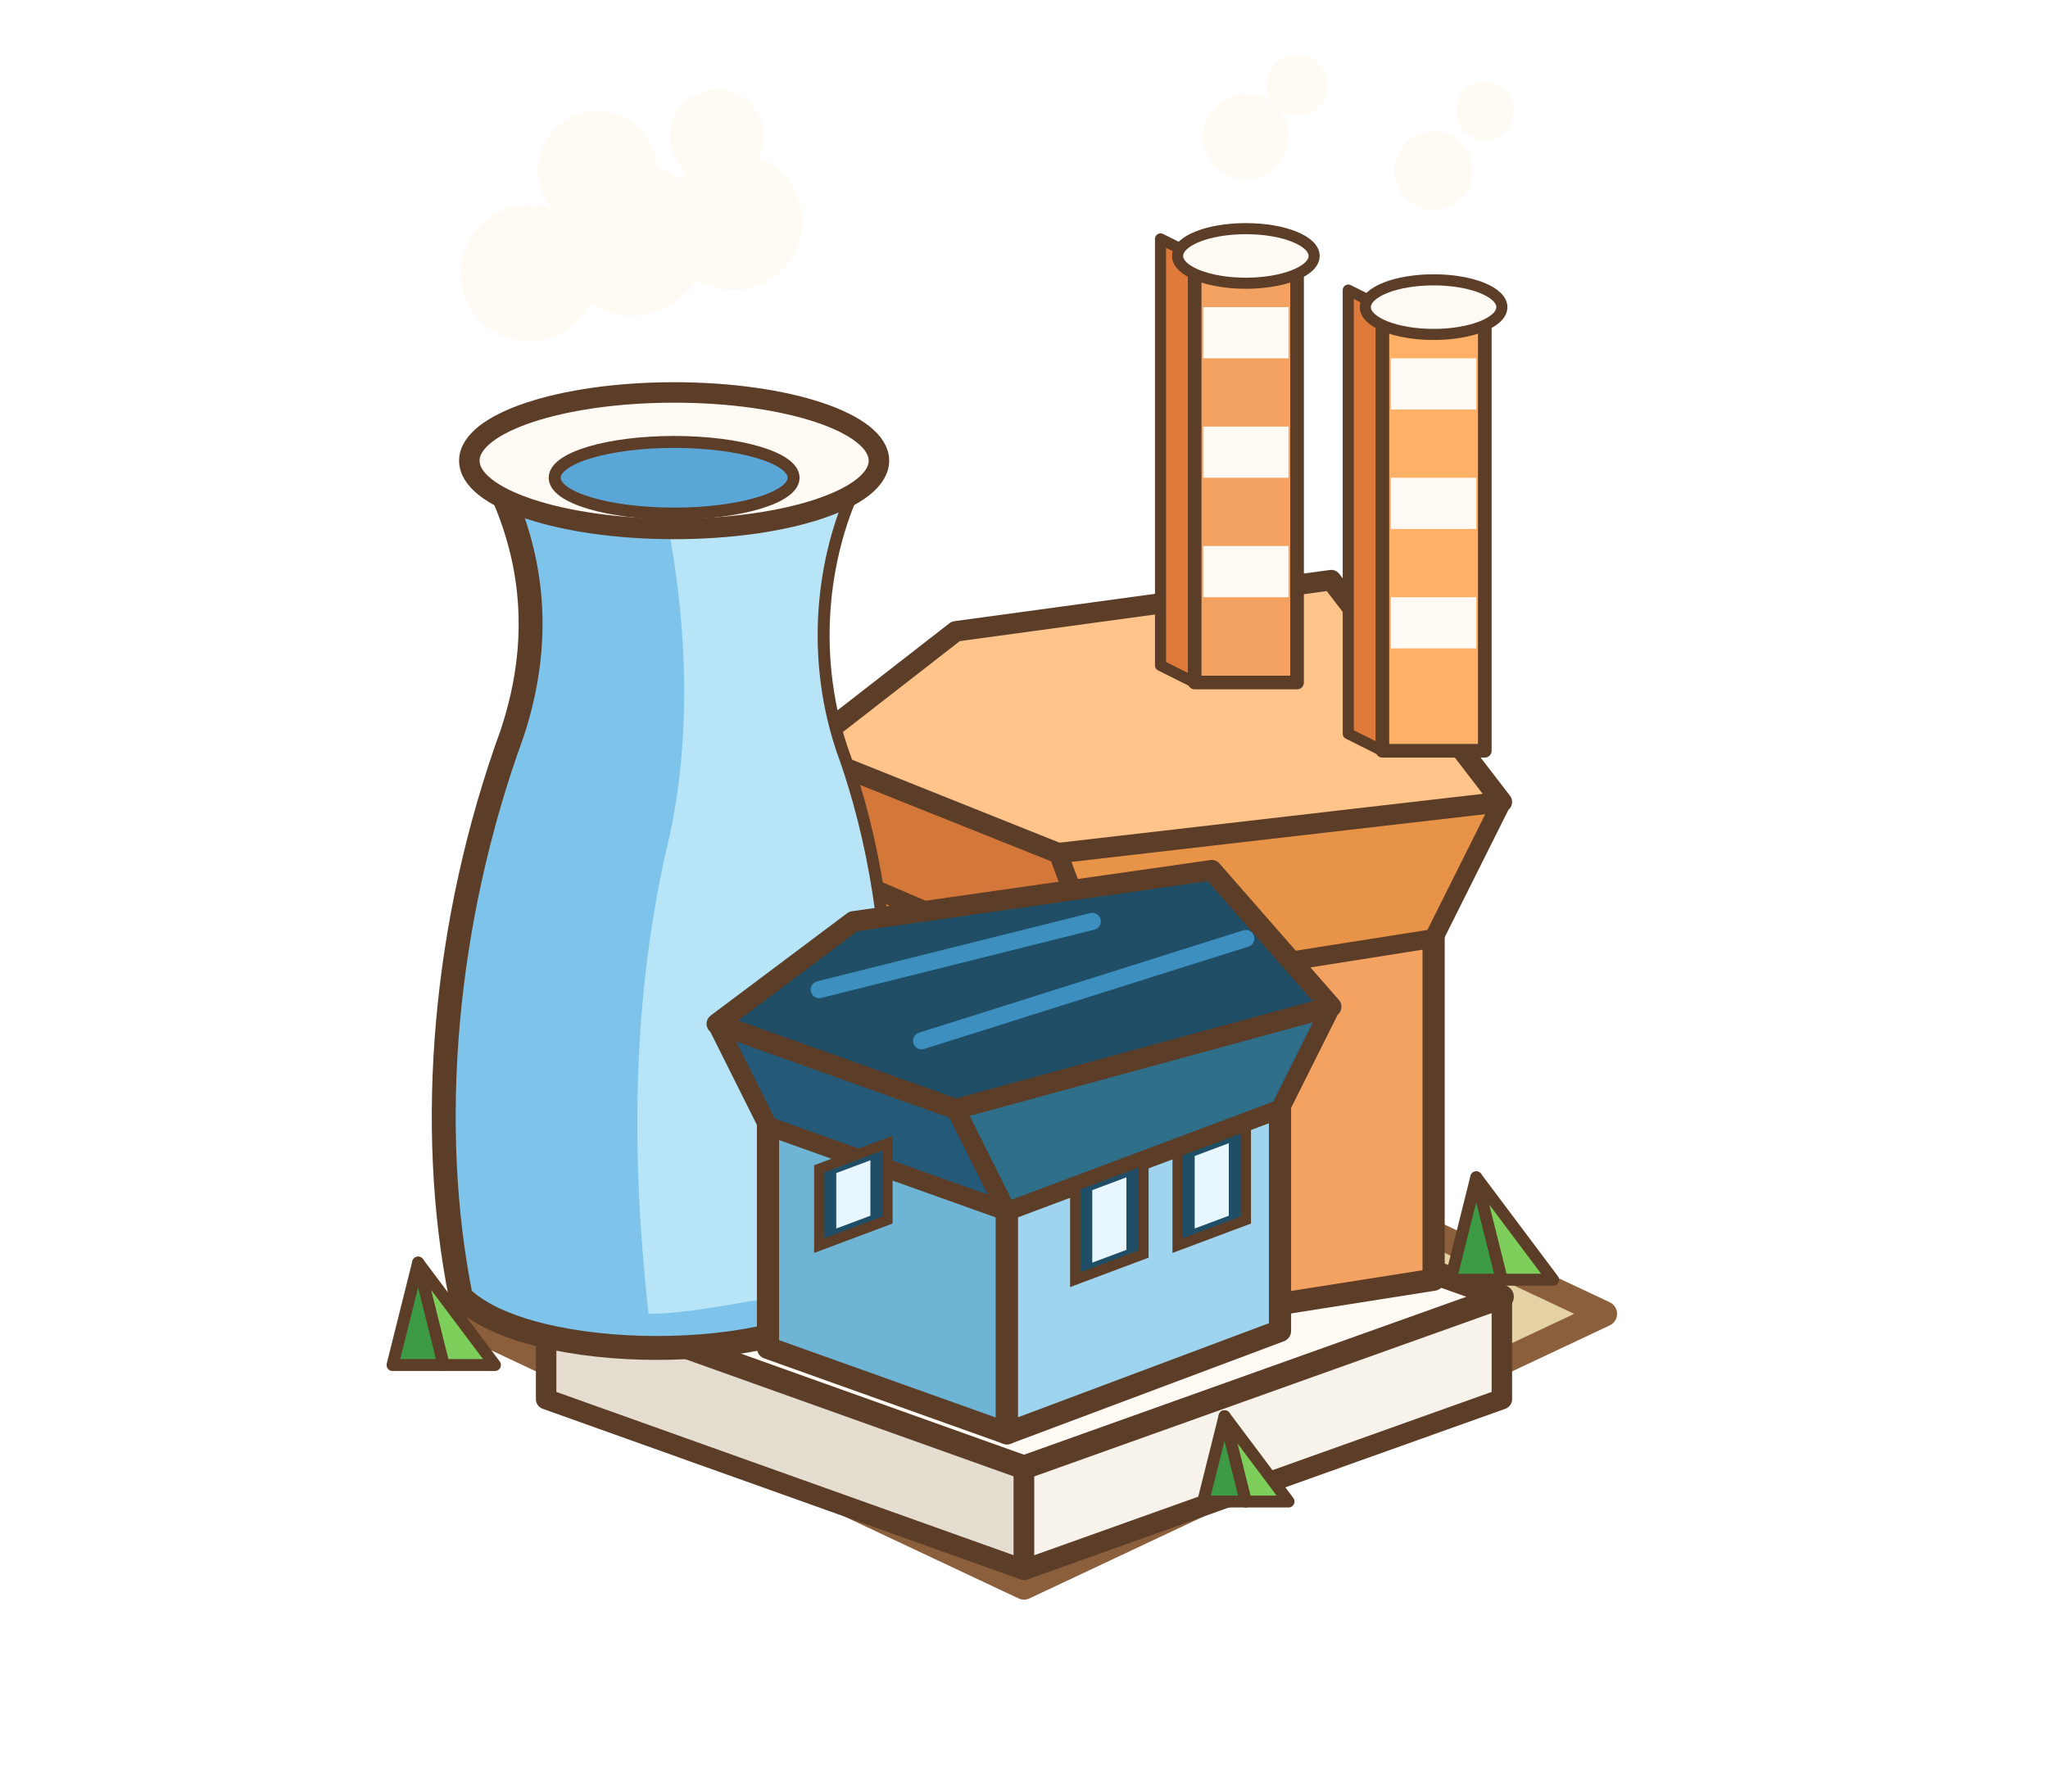
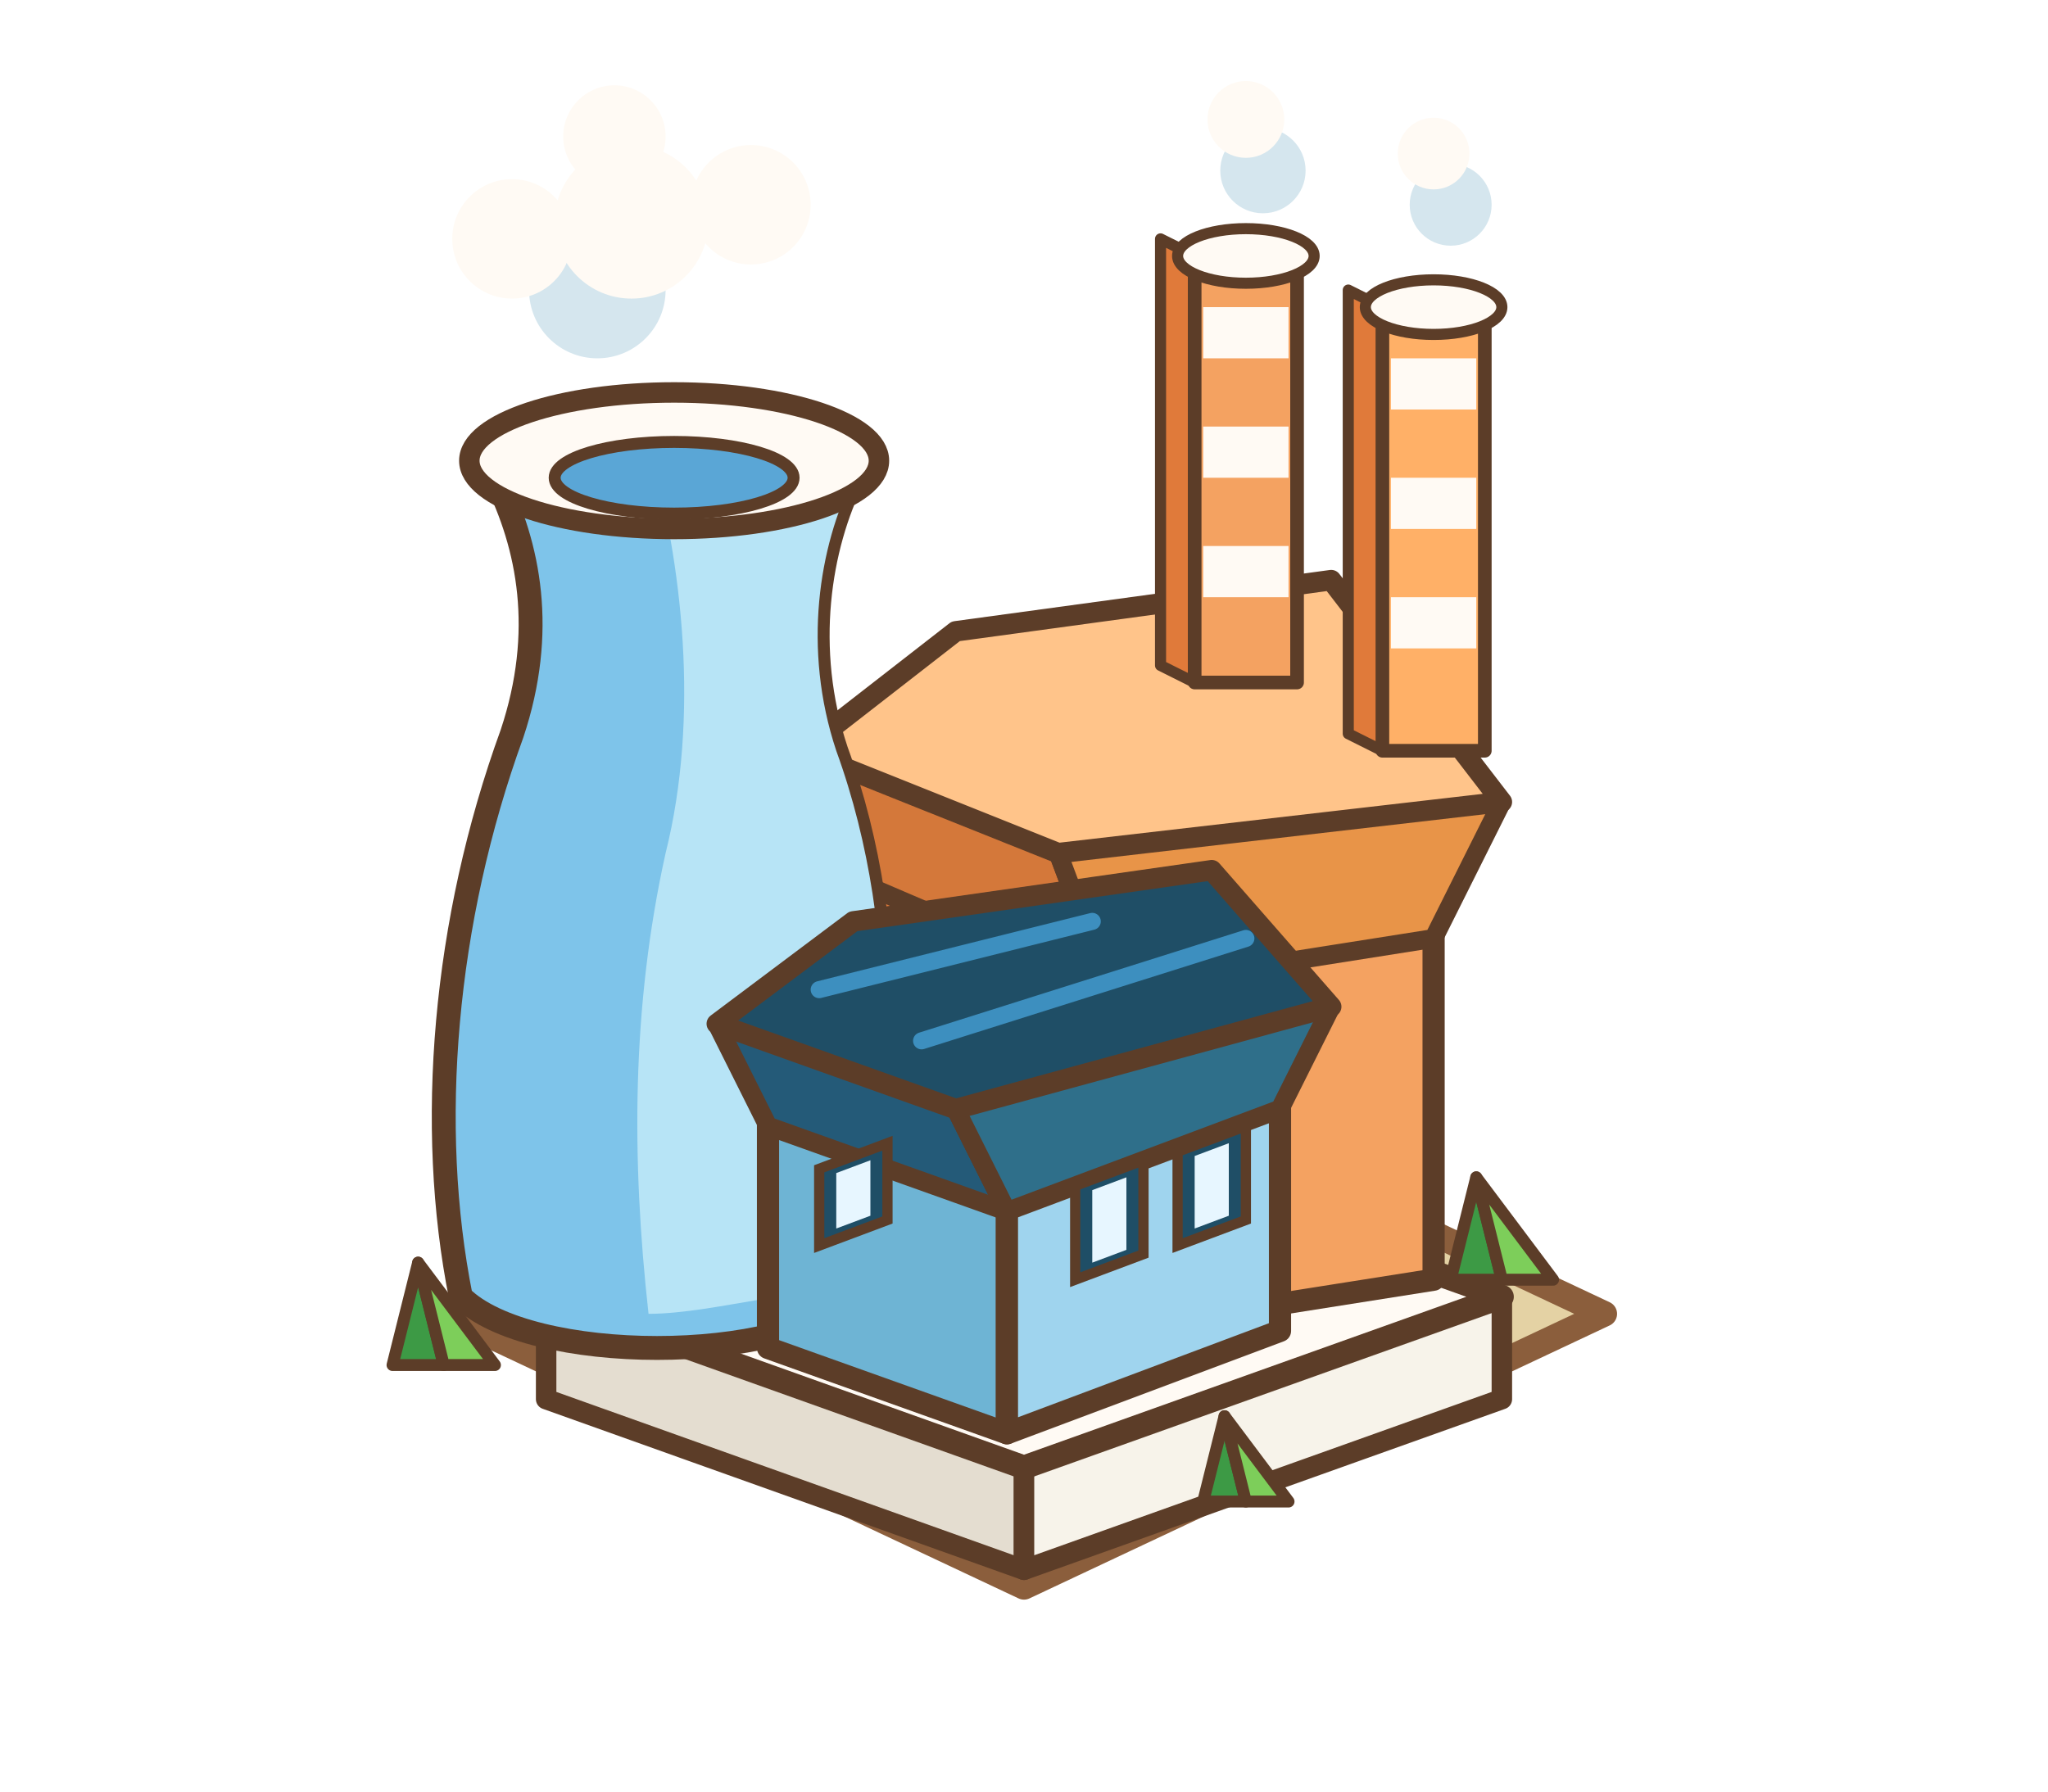
<svg xmlns="http://www.w3.org/2000/svg" viewBox="0 0 240 210" fill="none">
  <style>
    svg, svg * { pointer-events: none; }
    .steam, .smoke { transform-box: fill-box; transform-origin: center; animation: puff 3.6s ease-in-out infinite; }
    .steam.d2, .smoke.d2 { animation-delay: .7s; }
    .steam.d3 { animation-delay: 1.4s; }
    .smoke.d3 { animation-delay: 1.5s; }
    @keyframes puff {
-       0% { transform: translate(0px, 2px); opacity: .7; }
-       45% { transform: translate(2px, -3px); opacity: 1; }
-       100% { transform: translate(4px, -8px); opacity: .45; }
+       0% { transform: translate(0px, 2px); opacity: .75; }
+       50% { transform: translate(3px, -4px); opacity: 1; }
+       100% { transform: translate(6px, -10px); opacity: .5; }
    }
  </style>
  <polygon points="120,186 188,154 120,122 52,154" fill="#e4d2a4" stroke="#8b5e3c" stroke-width="3" stroke-linejoin="round" />
  <polygon points="64,152 120,172 120,184 64,164" fill="#e4ddd0" stroke="#5c3d28" stroke-width="2.4" stroke-linejoin="round" />
  <polygon points="120,172 176,152 176,164 120,184" fill="#f7f3ea" stroke="#5c3d28" stroke-width="2.4" stroke-linejoin="round" />
  <polygon points="64,152 120,132 176,152 120,172" fill="#fffaf4" stroke="#5c3d28" stroke-width="2.8" stroke-linejoin="round" />
  <polygon points="130,156 102,144 102,98 130,110" fill="#e07a3a" stroke="#5c3d28" stroke-width="2.6" stroke-linejoin="round" />
  <polygon points="130,156 168,150 168,104 130,110" fill="#f4a261" stroke="#5c3d28" stroke-width="2.6" stroke-linejoin="round" />
  <polygon points="102,104 130,116 168,110 176,94 124,100 94,88" fill="#c46a38" />
  <polygon points="102,104 130,116 124,100 94,88" fill="#d4783a" stroke="#5c3d28" stroke-width="2.2" stroke-linejoin="round" />
  <polygon points="130,116 168,110 176,94 124,100" fill="#e89448" stroke="#5c3d28" stroke-width="2.2" stroke-linejoin="round" />
  <polygon points="124,100 94,88 112,74 156,68 176,94" fill="#ffc48a" stroke="#5c3d28" stroke-width="2.4" stroke-linejoin="round" />
  <polygon points="136,78 140,80 140,30 136,28" fill="#e07a3a" stroke="#5c3d28" stroke-width="1.3" stroke-linejoin="round" />
  <polygon points="140,80 152,80 152,30 140,30" fill="#f4a261" stroke="#5c3d28" stroke-width="1.6" stroke-linejoin="round" />
  <polygon points="141,36 151,36 151,42 141,42" fill="#fffaf4" />
  <polygon points="141,50 151,50 151,56 141,56" fill="#fffaf4" />
  <polygon points="141,64 151,64 151,70 141,70" fill="#fffaf4" />
  <ellipse cx="146" cy="30" rx="8" ry="3.2" fill="#fffaf4" stroke="#5c3d28" stroke-width="1.3" />
  <polygon points="158,86 162,88 162,36 158,34" fill="#e07a3a" stroke="#5c3d28" stroke-width="1.3" stroke-linejoin="round" />
  <polygon points="162,88 174,88 174,36 162,36" fill="#ffb067" stroke="#5c3d28" stroke-width="1.6" stroke-linejoin="round" />
  <polygon points="163,42 173,42 173,48 163,48" fill="#fffaf4" />
  <polygon points="163,56 173,56 173,62 163,62" fill="#fffaf4" />
  <polygon points="163,70 173,70 173,76 163,76" fill="#fffaf4" />
  <ellipse cx="168" cy="36" rx="8" ry="3.2" fill="#fffaf4" stroke="#5c3d28" stroke-width="1.3" />
  <g class="smoke">
-     <circle cx="146" cy="16" r="5" fill="#fffaf4" />
-     <circle cx="152" cy="10" r="3.6" fill="#fffaf4" />
+     <circle cx="148" cy="20" r="5" fill="#d5e6ee" />
+     <circle cx="146" cy="14" r="4.5" fill="#fffaf4" />
  </g>
  <g class="smoke d2">
-     <circle cx="168" cy="20" r="4.6" fill="#fffaf4" />
-     <circle cx="174" cy="13" r="3.4" fill="#fffaf4" />
+     <circle cx="170" cy="24" r="4.8" fill="#d5e6ee" />
+     <circle cx="168" cy="18" r="4.2" fill="#fffaf4" />
  </g>
  <path d="M54,152 C50,132 52,108 60,86 C64,74 62,64 58,56 C68,48 90,48 100,56 C96,64 94,76 98,88 C106,110 104,134 100,152 C92,160 62,160 54,152 Z" fill="#7ec4ea" stroke="#5c3d28" stroke-width="2.8" stroke-linejoin="round" />
  <path d="M76,154 C84,154 96,150 100,152 C104,134 106,110 98,88 C94,76 96,64 100,56 C90,50 80,50 76,52 C80,66 82,84 78,100 C74,118 74,136 76,154 Z" fill="#b7e4f6" />
  <ellipse cx="79" cy="54" rx="24" ry="8" fill="#fffaf4" stroke="#5c3d28" stroke-width="2.4" />
  <ellipse cx="79" cy="56" rx="14" ry="4.2" fill="#5aa6d6" stroke="#5c3d28" stroke-width="1.4" />
  <g class="steam">
-     <circle cx="74" cy="28" r="9" fill="#fffaf4" />
-     <circle cx="62" cy="32" r="8" fill="#fffaf4" />
-     <circle cx="86" cy="26" r="8" fill="#fffaf4" />
-     <circle cx="70" cy="20" r="7" fill="#fffaf4" />
-     <circle cx="84" cy="16" r="5.5" fill="#fffaf4" />
+     <circle cx="70" cy="34" r="8" fill="#d5e6ee" />
+     <circle cx="74" cy="26" r="9" fill="#fffaf4" />
+     <circle cx="60" cy="28" r="7" fill="#fffaf4" />
+     <circle cx="88" cy="24" r="7" fill="#fffaf4" />
+     <circle cx="72" cy="16" r="6" fill="#fffaf4" />
  </g>
  <polygon points="118,168 90,158 90,122 118,132" fill="#6eb4d4" stroke="#5c3d28" stroke-width="2.6" stroke-linejoin="round" />
  <polygon points="118,168 150,156 150,120 118,132" fill="#9fd4ee" stroke="#5c3d28" stroke-width="2.6" stroke-linejoin="round" />
  <polygon points="90,132 118,142 150,130 156,118 112,130 84,120" fill="#1f4e66" />
  <polygon points="90,132 118,142 112,130 84,120" fill="#245a78" stroke="#5c3d28" stroke-width="2.2" stroke-linejoin="round" />
  <polygon points="118,142 150,130 156,118 112,130" fill="#2f6f8a" stroke="#5c3d28" stroke-width="2.2" stroke-linejoin="round" />
  <polygon points="112,130 84,120 100,108 142,102 156,118" fill="#1f4e66" stroke="#5c3d28" stroke-width="2.4" stroke-linejoin="round" />
  <path d="M96,116 L128,108 M108,122 L146,110" stroke="#3d8fbf" stroke-width="2" stroke-linecap="round" />
  <polygon points="96,146 104,143 104,134 96,137" fill="#1f4e66" stroke="#5c3d28" stroke-width="1.2" />
  <polygon points="98,144 102,142.5 102,136 98,137.5" fill="#e7f6ff" />
  <polygon points="126,150 134,147 134,136 126,139" fill="#1f4e66" stroke="#5c3d28" stroke-width="1.2" />
  <polygon points="128,148 132,146.5 132,138 128,139.5" fill="#e7f6ff" />
  <polygon points="138,146 146,143 146,132 138,135" fill="#1f4e66" stroke="#5c3d28" stroke-width="1.2" />
  <polygon points="140,144 144,142.5 144,134 140,135.5" fill="#e7f6ff" />
  <polygon points="52,160 46,160 49,148" fill="#3d9a45" stroke="#5c3d28" stroke-width="1.4" stroke-linejoin="round" />
  <polygon points="52,160 58,160 49,148" fill="#7dce5a" stroke="#5c3d28" stroke-width="1.4" stroke-linejoin="round" />
  <polygon points="176,150 170,150 173,138" fill="#3d9a45" stroke="#5c3d28" stroke-width="1.4" stroke-linejoin="round" />
  <polygon points="176,150 182,150 173,138" fill="#7dce5a" stroke="#5c3d28" stroke-width="1.4" stroke-linejoin="round" />
  <polygon points="146,176 141,176 143.5,166" fill="#3d9a45" stroke="#5c3d28" stroke-width="1.4" stroke-linejoin="round" />
  <polygon points="146,176 151,176 143.5,166" fill="#7dce5a" stroke="#5c3d28" stroke-width="1.4" stroke-linejoin="round" />
</svg>
